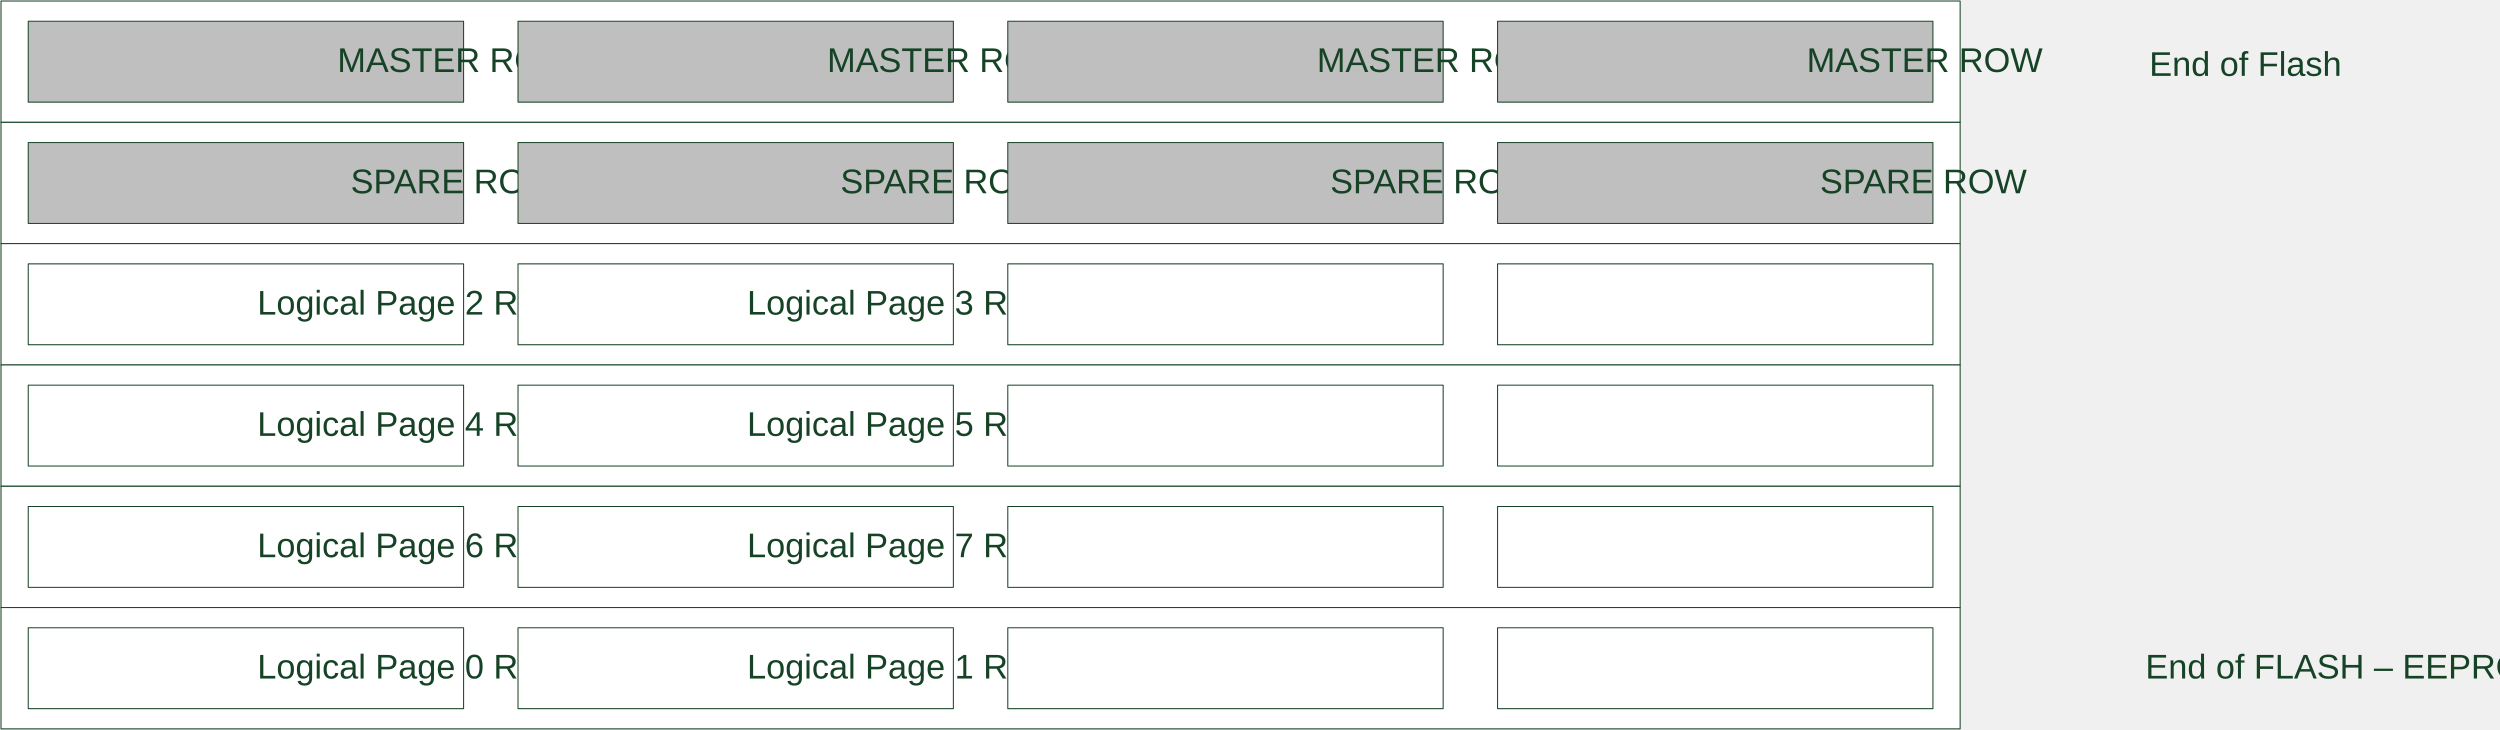
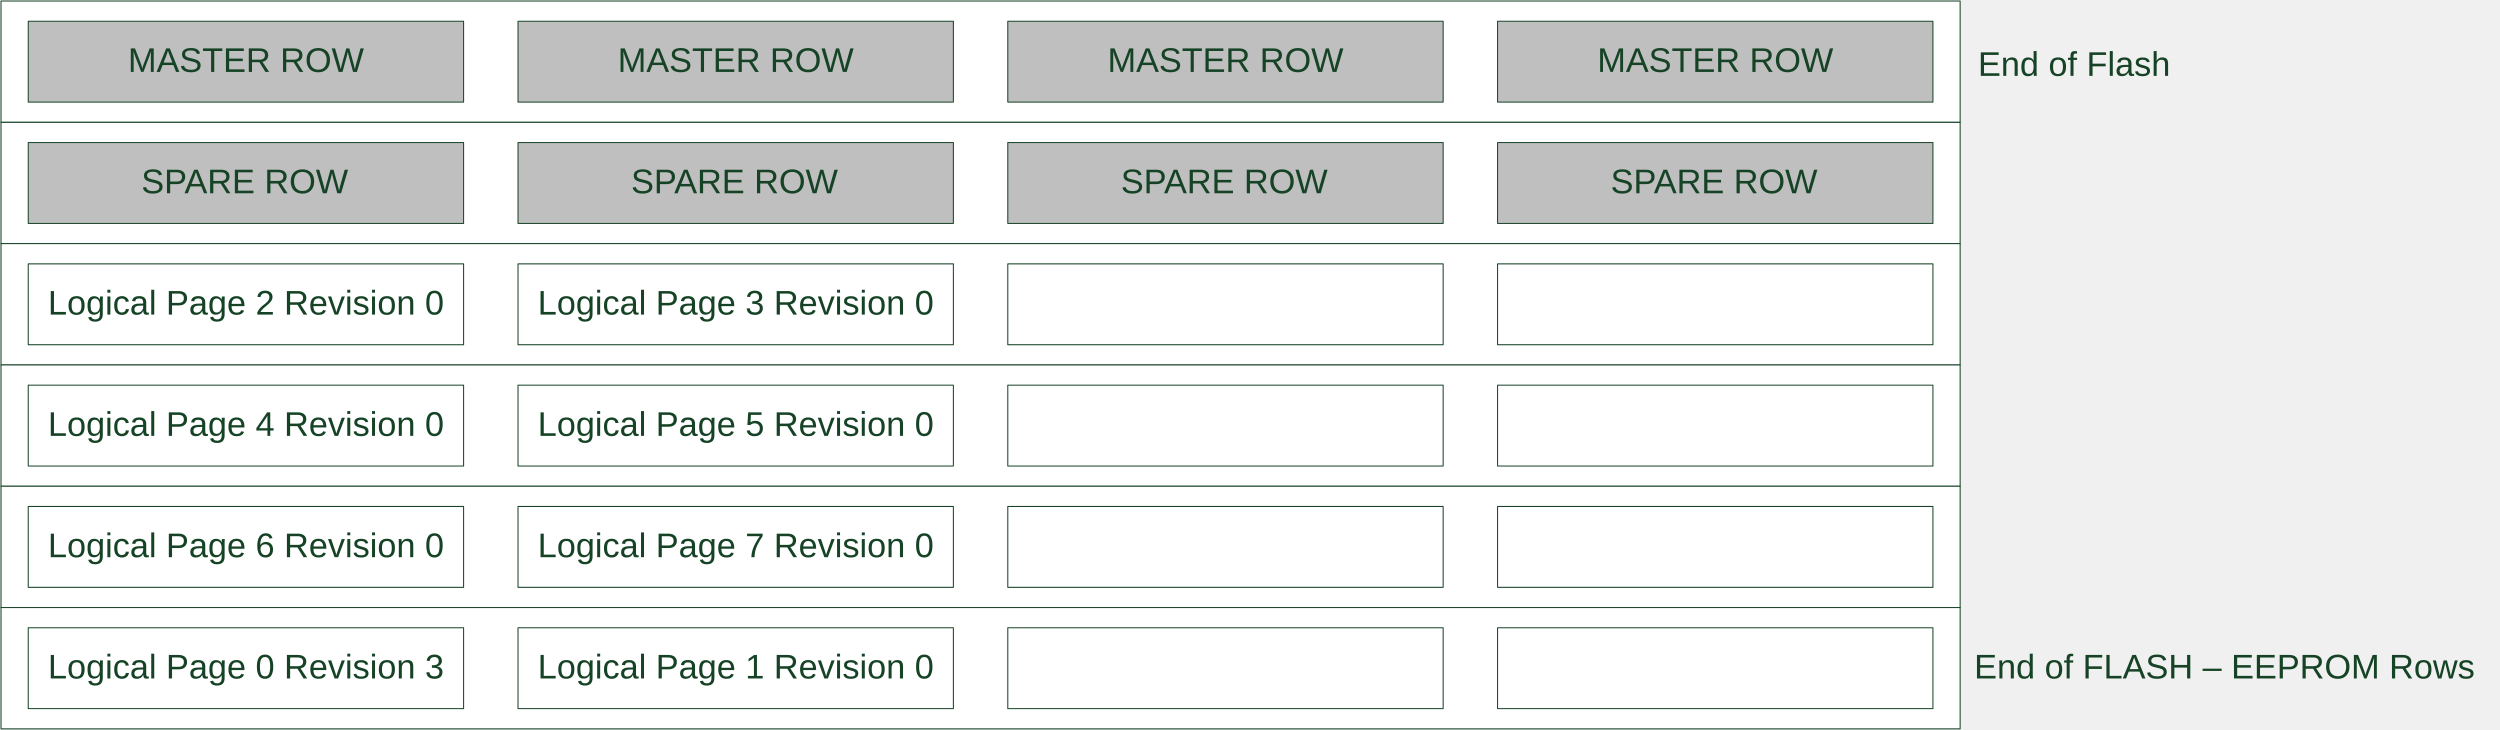
- <svg xmlns="http://www.w3.org/2000/svg" xmlns:ns1="http://schemas.microsoft.com/visio/2003/SVGExtensions/" width="8.114in" height="2.369in" viewBox="0 0 584.188 170.559" xml:space="preserve" color-interpolation-filters="sRGB" class="st5">
-   <ns1:documentProperties ns1:langID="1033" ns1:metric="true" ns1:viewMarkup="false" />
-   <style type="text/css">
- 	
- 		.st1 {fill:#ffffff;stroke:#164326;stroke-linecap:round;stroke-linejoin:round;stroke-width:0.24}
- 		.st2 {fill:#bfbfbf;stroke:#164326;stroke-linecap:round;stroke-linejoin:round;stroke-width:0.24}
- 		.st3 {fill:#164326;font-family:Arial;font-size:0.667em}
- 		.st4 {fill:none;stroke:none;stroke-linecap:round;stroke-linejoin:round;stroke-width:0.72}
- 		.st5 {fill:none;fill-rule:evenodd;font-size:12;overflow:visible;stroke-linecap:square;stroke-miterlimit:3}
- 	
- 	</style>
-   <g ns1:mID="0" ns1:index="1" ns1:groupContext="foregroundPage">
-     <ns1:pageProperties ns1:drawingScale="0.0393701" ns1:pageScale="0.0393701" ns1:drawingUnits="24" ns1:shadowOffsetX="8.50394" ns1:shadowOffsetY="-8.50394" />
-     <g id="group6-1" transform="translate(0.24,-141.972)" ns1:mID="6" ns1:groupContext="group">
-       <g id="shape5-2" ns1:mID="5" ns1:groupContext="shape">
-         <ns1:userDefs>
-           <ns1:ud ns1:nameU="visVersion" ns1:val="VT0(12):26" />
-         </ns1:userDefs>
-         <rect x="0" y="142.212" width="457.795" height="28.346" class="st1" />
+ <svg xmlns="http://www.w3.org/2000/svg" width="778.918" height="227.412" class="st5" color-interpolation-filters="sRGB" viewBox="0 0 584.188 170.559" xml:space="preserve">
+   <style type="text/css">.st1,.st2{fill:#fff;stroke:#164326;stroke-linecap:round;stroke-linejoin:round;stroke-width:.24}.st2{fill:#bfbfbf}.st3{fill:#164326;font-family:Arial;font-size:.667em}.st4{fill:none;stroke:none;stroke-linecap:round;stroke-linejoin:round;stroke-width:.72}.st5{fill:none;fill-rule:evenodd;font-size:12;overflow:visible;stroke-linecap:square;stroke-miterlimit:3}</style>
+   <g>
+     <g id="group6-1" transform="translate(0.24,-141.972)">
+       <g id="shape5-2">
+         <rect width="457.795" height="28.346" x="0" y="142.212" class="st1" />
      </g>
-       <g id="shape1-4" ns1:mID="1" ns1:groupContext="shape" transform="translate(6.35827,-4.72441)">
-         <ns1:userDefs>
-           <ns1:ud ns1:nameU="visVersion" ns1:val="VT0(12):26" />
-         </ns1:userDefs>
-         <ns1:textBlock ns1:margins="rect(4,4,4,4)" ns1:tabSpace="42.5197" />
-         <ns1:textRect cx="50.866" cy="161.11" width="101.74" height="18.898" />
-         <rect x="0" y="151.661" width="101.732" height="18.898" class="st2" />
-         <text x="23.31" y="163.51" class="st3" ns1:langID="1033">
-           <ns1:paragraph ns1:horizAlign="1" />
-           <ns1:tabList />MASTER ROW</text>
+       <g id="shape1-4" transform="translate(6.35827,-4.72441)">
+         <rect width="101.732" height="18.898" x="0" y="151.661" class="st2" />
+         <text x="23.31" y="163.51" class="st3">MASTER ROW</text>
      </g>
-       <g id="shape2-7" ns1:mID="2" ns1:groupContext="shape" transform="translate(120.807,-4.72441)">
-         <ns1:userDefs>
-           <ns1:ud ns1:nameU="visVersion" ns1:val="VT0(12):26" />
-         </ns1:userDefs>
-         <ns1:textBlock ns1:margins="rect(4,4,4,4)" ns1:tabSpace="42.5197" />
-         <ns1:textRect cx="50.866" cy="161.11" width="101.74" height="18.898" />
-         <rect x="0" y="151.661" width="101.732" height="18.898" class="st2" />
-         <text x="23.31" y="163.51" class="st3" ns1:langID="1033">
-           <ns1:paragraph ns1:horizAlign="1" />
-           <ns1:tabList />MASTER ROW</text>
+       <g id="shape2-7" transform="translate(120.807,-4.72441)">
+         <rect width="101.732" height="18.898" x="0" y="151.661" class="st2" />
+         <text x="23.31" y="163.51" class="st3">MASTER ROW</text>
      </g>
-       <g id="shape3-10" ns1:mID="3" ns1:groupContext="shape" transform="translate(235.256,-4.72441)">
-         <ns1:userDefs>
-           <ns1:ud ns1:nameU="visVersion" ns1:val="VT0(12):26" />
-         </ns1:userDefs>
-         <ns1:textBlock ns1:margins="rect(4,4,4,4)" ns1:tabSpace="42.5197" />
-         <ns1:textRect cx="50.866" cy="161.11" width="101.74" height="18.898" />
-         <rect x="0" y="151.661" width="101.732" height="18.898" class="st2" />
-         <text x="23.31" y="163.51" class="st3" ns1:langID="1033">
-           <ns1:paragraph ns1:horizAlign="1" />
-           <ns1:tabList />MASTER ROW</text>
+       <g id="shape3-10" transform="translate(235.256,-4.72441)">
+         <rect width="101.732" height="18.898" x="0" y="151.661" class="st2" />
+         <text x="23.31" y="163.51" class="st3">MASTER ROW</text>
      </g>
-       <g id="shape4-13" ns1:mID="4" ns1:groupContext="shape" transform="translate(349.705,-4.72441)">
-         <ns1:userDefs>
-           <ns1:ud ns1:nameU="visVersion" ns1:val="VT0(12):26" />
-         </ns1:userDefs>
-         <ns1:textBlock ns1:margins="rect(4,4,4,4)" ns1:tabSpace="42.5197" />
-         <ns1:textRect cx="50.866" cy="161.11" width="101.74" height="18.898" />
-         <rect x="0" y="151.661" width="101.732" height="18.898" class="st2" />
-         <text x="23.31" y="163.51" class="st3" ns1:langID="1033">
-           <ns1:paragraph ns1:horizAlign="1" />
-           <ns1:tabList />MASTER ROW</text>
+       <g id="shape4-13" transform="translate(349.705,-4.72441)">
+         <rect width="101.732" height="18.898" x="0" y="151.661" class="st2" />
+         <text x="23.31" y="163.51" class="st3">MASTER ROW</text>
      </g>
    </g>
-     <g id="group7-16" transform="translate(0.24,-113.626)" ns1:mID="7" ns1:groupContext="group">
-       <g id="shape8-17" ns1:mID="8" ns1:groupContext="shape">
-         <ns1:userDefs>
-           <ns1:ud ns1:nameU="visVersion" ns1:val="VT0(12):26" />
-         </ns1:userDefs>
-         <rect x="0" y="142.212" width="457.795" height="28.346" class="st1" />
+     <g id="group7-16" transform="translate(0.24,-113.626)">
+       <g id="shape8-17">
+         <rect width="457.795" height="28.346" x="0" y="142.212" class="st1" />
      </g>
-       <g id="shape9-19" ns1:mID="9" ns1:groupContext="shape" transform="translate(6.35827,-4.72441)">
-         <ns1:userDefs>
-           <ns1:ud ns1:nameU="visVersion" ns1:val="VT0(12):26" />
-         </ns1:userDefs>
-         <ns1:textBlock ns1:margins="rect(4,4,4,4)" ns1:tabSpace="42.5197" />
-         <ns1:textRect cx="50.866" cy="161.11" width="101.74" height="18.898" />
-         <rect x="0" y="151.661" width="101.732" height="18.898" class="st2" />
-         <text x="26.42" y="163.51" class="st3" ns1:langID="1033">
-           <ns1:paragraph ns1:horizAlign="1" />
-           <ns1:tabList />SPARE ROW</text>
+       <g id="shape9-19" transform="translate(6.35827,-4.72441)">
+         <rect width="101.732" height="18.898" x="0" y="151.661" class="st2" />
+         <text x="26.42" y="163.51" class="st3">SPARE ROW</text>
      </g>
-       <g id="shape10-22" ns1:mID="10" ns1:groupContext="shape" transform="translate(120.807,-4.72441)">
-         <ns1:userDefs>
-           <ns1:ud ns1:nameU="visVersion" ns1:val="VT0(12):26" />
-         </ns1:userDefs>
-         <ns1:textBlock ns1:margins="rect(4,4,4,4)" ns1:tabSpace="42.5197" />
-         <ns1:textRect cx="50.866" cy="161.11" width="101.74" height="18.898" />
-         <rect x="0" y="151.661" width="101.732" height="18.898" class="st2" />
-         <text x="26.42" y="163.51" class="st3" ns1:langID="1033">
-           <ns1:paragraph ns1:horizAlign="1" />
-           <ns1:tabList />SPARE ROW</text>
+       <g id="shape10-22" transform="translate(120.807,-4.72441)">
+         <rect width="101.732" height="18.898" x="0" y="151.661" class="st2" />
+         <text x="26.42" y="163.51" class="st3">SPARE ROW</text>
      </g>
-       <g id="shape11-25" ns1:mID="11" ns1:groupContext="shape" transform="translate(235.256,-4.72441)">
-         <ns1:userDefs>
-           <ns1:ud ns1:nameU="visVersion" ns1:val="VT0(12):26" />
-         </ns1:userDefs>
-         <ns1:textBlock ns1:margins="rect(4,4,4,4)" ns1:tabSpace="42.5197" />
-         <ns1:textRect cx="50.866" cy="161.11" width="101.74" height="18.898" />
-         <rect x="0" y="151.661" width="101.732" height="18.898" class="st2" />
-         <text x="26.42" y="163.51" class="st3" ns1:langID="1033">
-           <ns1:paragraph ns1:horizAlign="1" />
-           <ns1:tabList />SPARE ROW</text>
+       <g id="shape11-25" transform="translate(235.256,-4.72441)">
+         <rect width="101.732" height="18.898" x="0" y="151.661" class="st2" />
+         <text x="26.42" y="163.51" class="st3">SPARE ROW</text>
      </g>
-       <g id="shape12-28" ns1:mID="12" ns1:groupContext="shape" transform="translate(349.705,-4.72441)">
-         <ns1:userDefs>
-           <ns1:ud ns1:nameU="visVersion" ns1:val="VT0(12):26" />
-         </ns1:userDefs>
-         <ns1:textBlock ns1:margins="rect(4,4,4,4)" ns1:tabSpace="42.5197" />
-         <ns1:textRect cx="50.866" cy="161.11" width="101.74" height="18.898" />
-         <rect x="0" y="151.661" width="101.732" height="18.898" class="st2" />
-         <text x="26.42" y="163.51" class="st3" ns1:langID="1033">
-           <ns1:paragraph ns1:horizAlign="1" />
-           <ns1:tabList />SPARE ROW</text>
+       <g id="shape12-28" transform="translate(349.705,-4.72441)">
+         <rect width="101.732" height="18.898" x="0" y="151.661" class="st2" />
+         <text x="26.42" y="163.51" class="st3">SPARE ROW</text>
      </g>
    </g>
-     <g id="group13-31" transform="translate(0.24,-85.2794)" ns1:mID="13" ns1:groupContext="group">
-       <g id="shape14-32" ns1:mID="14" ns1:groupContext="shape">
-         <ns1:userDefs>
-           <ns1:ud ns1:nameU="visVersion" ns1:val="VT0(12):26" />
-         </ns1:userDefs>
-         <rect x="0" y="142.212" width="457.795" height="28.346" class="st1" />
+     <g id="group13-31" transform="translate(0.24,-85.2794)">
+       <g id="shape14-32">
+         <rect width="457.795" height="28.346" x="0" y="142.212" class="st1" />
      </g>
-       <g id="shape15-34" ns1:mID="15" ns1:groupContext="shape" transform="translate(6.35827,-4.72441)">
-         <ns1:userDefs>
-           <ns1:ud ns1:nameU="visVersion" ns1:val="VT0(12):26" />
-         </ns1:userDefs>
-         <ns1:textBlock ns1:margins="rect(4,4,4,4)" ns1:tabSpace="42.5197" />
-         <ns1:textRect cx="50.866" cy="161.11" width="101.74" height="18.898" />
-         <rect x="0" y="151.661" width="101.732" height="18.898" class="st1" />
-         <text x="4.61" y="163.51" class="st3" ns1:langID="1033">
-           <ns1:paragraph ns1:horizAlign="1" />
-           <ns1:tabList />Logical Page 2 Revision 0</text>
+       <g id="shape15-34" transform="translate(6.35827,-4.72441)">
+         <rect width="101.732" height="18.898" x="0" y="151.661" class="st1" />
+         <text x="4.61" y="163.51" class="st3">Logical Page 2 Revision 0</text>
      </g>
-       <g id="shape16-37" ns1:mID="16" ns1:groupContext="shape" transform="translate(120.807,-4.72441)">
-         <ns1:userDefs>
-           <ns1:ud ns1:nameU="visVersion" ns1:val="VT0(12):26" />
-         </ns1:userDefs>
-         <ns1:textBlock ns1:margins="rect(4,4,4,4)" ns1:tabSpace="42.5197" />
-         <ns1:textRect cx="50.866" cy="161.11" width="101.74" height="18.898" />
-         <rect x="0" y="151.661" width="101.732" height="18.898" class="st1" />
-         <text x="4.61" y="163.51" class="st3" ns1:langID="1033">
-           <ns1:paragraph ns1:horizAlign="1" />
-           <ns1:tabList />Logical Page 3 Revision 0</text>
+       <g id="shape16-37" transform="translate(120.807,-4.72441)">
+         <rect width="101.732" height="18.898" x="0" y="151.661" class="st1" />
+         <text x="4.61" y="163.51" class="st3">Logical Page 3 Revision 0</text>
      </g>
-       <g id="shape17-40" ns1:mID="17" ns1:groupContext="shape" transform="translate(235.256,-4.72441)">
-         <ns1:userDefs>
-           <ns1:ud ns1:nameU="visVersion" ns1:val="VT0(12):26" />
-         </ns1:userDefs>
-         <rect x="0" y="151.661" width="101.732" height="18.898" class="st1" />
+       <g id="shape17-40" transform="translate(235.256,-4.72441)">
+         <rect width="101.732" height="18.898" x="0" y="151.661" class="st1" />
      </g>
-       <g id="shape18-42" ns1:mID="18" ns1:groupContext="shape" transform="translate(349.705,-4.72441)">
-         <ns1:userDefs>
-           <ns1:ud ns1:nameU="visVersion" ns1:val="VT0(12):26" />
-         </ns1:userDefs>
-         <rect x="0" y="151.661" width="101.732" height="18.898" class="st1" />
+       <g id="shape18-42" transform="translate(349.705,-4.72441)">
+         <rect width="101.732" height="18.898" x="0" y="151.661" class="st1" />
      </g>
    </g>
-     <g id="group19-44" transform="translate(0.24,-56.9329)" ns1:mID="19" ns1:groupContext="group">
-       <g id="shape20-45" ns1:mID="20" ns1:groupContext="shape">
-         <ns1:userDefs>
-           <ns1:ud ns1:nameU="visVersion" ns1:val="VT0(12):26" />
-         </ns1:userDefs>
-         <rect x="0" y="142.212" width="457.795" height="28.346" class="st1" />
+     <g id="group19-44" transform="translate(0.24,-56.9329)">
+       <g id="shape20-45">
+         <rect width="457.795" height="28.346" x="0" y="142.212" class="st1" />
      </g>
-       <g id="shape21-47" ns1:mID="21" ns1:groupContext="shape" transform="translate(6.35827,-4.72441)">
-         <ns1:userDefs>
-           <ns1:ud ns1:nameU="visVersion" ns1:val="VT0(12):26" />
-         </ns1:userDefs>
-         <ns1:textBlock ns1:margins="rect(4,4,4,4)" ns1:tabSpace="42.5197" />
-         <ns1:textRect cx="50.866" cy="161.11" width="101.74" height="18.898" />
-         <rect x="0" y="151.661" width="101.732" height="18.898" class="st1" />
-         <text x="4.61" y="163.51" class="st3" ns1:langID="1033">
-           <ns1:paragraph ns1:horizAlign="1" />
-           <ns1:tabList />Logical Page 4 Revision 0</text>
+       <g id="shape21-47" transform="translate(6.35827,-4.72441)">
+         <rect width="101.732" height="18.898" x="0" y="151.661" class="st1" />
+         <text x="4.61" y="163.51" class="st3">Logical Page 4 Revision 0</text>
      </g>
-       <g id="shape22-50" ns1:mID="22" ns1:groupContext="shape" transform="translate(120.807,-4.72441)">
-         <ns1:userDefs>
-           <ns1:ud ns1:nameU="visVersion" ns1:val="VT0(12):26" />
-         </ns1:userDefs>
-         <ns1:textBlock ns1:margins="rect(4,4,4,4)" ns1:tabSpace="42.5197" />
-         <ns1:textRect cx="50.866" cy="161.11" width="101.74" height="18.898" />
-         <rect x="0" y="151.661" width="101.732" height="18.898" class="st1" />
-         <text x="4.61" y="163.51" class="st3" ns1:langID="1033">
-           <ns1:paragraph ns1:horizAlign="1" />
-           <ns1:tabList />Logical Page 5 Revision 0</text>
+       <g id="shape22-50" transform="translate(120.807,-4.72441)">
+         <rect width="101.732" height="18.898" x="0" y="151.661" class="st1" />
+         <text x="4.61" y="163.51" class="st3">Logical Page 5 Revision 0</text>
      </g>
-       <g id="shape23-53" ns1:mID="23" ns1:groupContext="shape" transform="translate(235.256,-4.72441)">
-         <ns1:userDefs>
-           <ns1:ud ns1:nameU="visVersion" ns1:val="VT0(12):26" />
-         </ns1:userDefs>
-         <rect x="0" y="151.661" width="101.732" height="18.898" class="st1" />
+       <g id="shape23-53" transform="translate(235.256,-4.72441)">
+         <rect width="101.732" height="18.898" x="0" y="151.661" class="st1" />
      </g>
-       <g id="shape24-55" ns1:mID="24" ns1:groupContext="shape" transform="translate(349.705,-4.72441)">
-         <ns1:userDefs>
-           <ns1:ud ns1:nameU="visVersion" ns1:val="VT0(12):26" />
-         </ns1:userDefs>
-         <rect x="0" y="151.661" width="101.732" height="18.898" class="st1" />
+       <g id="shape24-55" transform="translate(349.705,-4.72441)">
+         <rect width="101.732" height="18.898" x="0" y="151.661" class="st1" />
      </g>
    </g>
-     <g id="group25-57" transform="translate(0.24,-28.5865)" ns1:mID="25" ns1:groupContext="group">
-       <g id="shape26-58" ns1:mID="26" ns1:groupContext="shape">
-         <ns1:userDefs>
-           <ns1:ud ns1:nameU="visVersion" ns1:val="VT0(12):26" />
-         </ns1:userDefs>
-         <rect x="0" y="142.212" width="457.795" height="28.346" class="st1" />
+     <g id="group25-57" transform="translate(0.24,-28.5865)">
+       <g id="shape26-58">
+         <rect width="457.795" height="28.346" x="0" y="142.212" class="st1" />
      </g>
-       <g id="shape27-60" ns1:mID="27" ns1:groupContext="shape" transform="translate(6.35827,-4.72441)">
-         <ns1:userDefs>
-           <ns1:ud ns1:nameU="visVersion" ns1:val="VT0(12):26" />
-         </ns1:userDefs>
-         <ns1:textBlock ns1:margins="rect(4,4,4,4)" ns1:tabSpace="42.5197" />
-         <ns1:textRect cx="50.866" cy="161.11" width="101.74" height="18.898" />
-         <rect x="0" y="151.661" width="101.732" height="18.898" class="st1" />
-         <text x="4.61" y="163.51" class="st3" ns1:langID="1033">
-           <ns1:paragraph ns1:horizAlign="1" />
-           <ns1:tabList />Logical Page 6 Revision 0</text>
+       <g id="shape27-60" transform="translate(6.35827,-4.72441)">
+         <rect width="101.732" height="18.898" x="0" y="151.661" class="st1" />
+         <text x="4.61" y="163.51" class="st3">Logical Page 6 Revision 0</text>
      </g>
-       <g id="shape28-63" ns1:mID="28" ns1:groupContext="shape" transform="translate(120.807,-4.72441)">
-         <ns1:userDefs>
-           <ns1:ud ns1:nameU="visVersion" ns1:val="VT0(12):26" />
-         </ns1:userDefs>
-         <ns1:textBlock ns1:margins="rect(4,4,4,4)" ns1:tabSpace="42.5197" />
-         <ns1:textRect cx="50.866" cy="161.11" width="101.74" height="18.898" />
-         <rect x="0" y="151.661" width="101.732" height="18.898" class="st1" />
-         <text x="4.61" y="163.51" class="st3" ns1:langID="1033">
-           <ns1:paragraph ns1:horizAlign="1" />
-           <ns1:tabList />Logical Page 7 Revision 0</text>
+       <g id="shape28-63" transform="translate(120.807,-4.72441)">
+         <rect width="101.732" height="18.898" x="0" y="151.661" class="st1" />
+         <text x="4.61" y="163.51" class="st3">Logical Page 7 Revision 0</text>
      </g>
-       <g id="shape29-66" ns1:mID="29" ns1:groupContext="shape" transform="translate(235.256,-4.72441)">
-         <ns1:userDefs>
-           <ns1:ud ns1:nameU="visVersion" ns1:val="VT0(12):26" />
-         </ns1:userDefs>
-         <rect x="0" y="151.661" width="101.732" height="18.898" class="st1" />
+       <g id="shape29-66" transform="translate(235.256,-4.72441)">
+         <rect width="101.732" height="18.898" x="0" y="151.661" class="st1" />
      </g>
-       <g id="shape30-68" ns1:mID="30" ns1:groupContext="shape" transform="translate(349.705,-4.72441)">
-         <ns1:userDefs>
-           <ns1:ud ns1:nameU="visVersion" ns1:val="VT0(12):26" />
-         </ns1:userDefs>
-         <rect x="0" y="151.661" width="101.732" height="18.898" class="st1" />
+       <g id="shape30-68" transform="translate(349.705,-4.72441)">
+         <rect width="101.732" height="18.898" x="0" y="151.661" class="st1" />
      </g>
    </g>
-     <g id="group31-70" transform="translate(0.24,-0.24)" ns1:mID="31" ns1:groupContext="group">
-       <g id="shape32-71" ns1:mID="32" ns1:groupContext="shape">
-         <ns1:userDefs>
-           <ns1:ud ns1:nameU="visVersion" ns1:val="VT0(12):26" />
-         </ns1:userDefs>
-         <rect x="0" y="142.212" width="457.795" height="28.346" class="st1" />
+     <g id="group31-70" transform="translate(0.24,-0.24)">
+       <g id="shape32-71">
+         <rect width="457.795" height="28.346" x="0" y="142.212" class="st1" />
      </g>
-       <g id="shape33-73" ns1:mID="33" ns1:groupContext="shape" transform="translate(6.35827,-4.72441)">
-         <ns1:userDefs>
-           <ns1:ud ns1:nameU="visVersion" ns1:val="VT0(12):26" />
-         </ns1:userDefs>
-         <ns1:textBlock ns1:margins="rect(4,4,4,4)" ns1:tabSpace="42.5197" />
-         <ns1:textRect cx="50.866" cy="161.11" width="101.74" height="18.898" />
-         <rect x="0" y="151.661" width="101.732" height="18.898" class="st1" />
-         <text x="4.61" y="163.51" class="st3" ns1:langID="1033">
-           <ns1:paragraph ns1:horizAlign="1" />
-           <ns1:tabList />Logical Page 0 Revision 3</text>
+       <g id="shape33-73" transform="translate(6.35827,-4.72441)">
+         <rect width="101.732" height="18.898" x="0" y="151.661" class="st1" />
+         <text x="4.61" y="163.51" class="st3">Logical Page 0 Revision 3</text>
      </g>
-       <g id="shape34-76" ns1:mID="34" ns1:groupContext="shape" transform="translate(120.807,-4.72441)">
-         <ns1:userDefs>
-           <ns1:ud ns1:nameU="visVersion" ns1:val="VT0(12):26" />
-         </ns1:userDefs>
-         <ns1:textBlock ns1:margins="rect(4,4,4,4)" ns1:tabSpace="42.5197" />
-         <ns1:textRect cx="50.866" cy="161.11" width="101.74" height="18.898" />
-         <rect x="0" y="151.661" width="101.732" height="18.898" class="st1" />
-         <text x="4.61" y="163.51" class="st3" ns1:langID="1033">
-           <ns1:paragraph ns1:horizAlign="1" />
-           <ns1:tabList />Logical Page 1 Revision 0</text>
+       <g id="shape34-76" transform="translate(120.807,-4.72441)">
+         <rect width="101.732" height="18.898" x="0" y="151.661" class="st1" />
+         <text x="4.61" y="163.51" class="st3">Logical Page 1 Revision 0</text>
      </g>
-       <g id="shape35-79" ns1:mID="35" ns1:groupContext="shape" transform="translate(235.256,-4.72441)">
-         <ns1:userDefs>
-           <ns1:ud ns1:nameU="visVersion" ns1:val="VT0(12):26" />
-         </ns1:userDefs>
-         <rect x="0" y="151.661" width="101.732" height="18.898" class="st1" />
+       <g id="shape35-79" transform="translate(235.256,-4.72441)">
+         <rect width="101.732" height="18.898" x="0" y="151.661" class="st1" />
      </g>
-       <g id="shape36-81" ns1:mID="36" ns1:groupContext="shape" transform="translate(349.705,-4.72441)">
-         <ns1:userDefs>
-           <ns1:ud ns1:nameU="visVersion" ns1:val="VT0(12):26" />
-         </ns1:userDefs>
-         <rect x="0" y="151.661" width="101.732" height="18.898" class="st1" />
+       <g id="shape36-81" transform="translate(349.705,-4.72441)">
+         <rect width="101.732" height="18.898" x="0" y="151.661" class="st1" />
      </g>
    </g>
-     <g id="shape37-83" ns1:mID="37" ns1:groupContext="shape" transform="translate(458.209,-147.232)">
-       <ns1:textBlock ns1:margins="rect(4,4,4,4)" ns1:tabSpace="42.5197" />
-       <ns1:textRect cx="62.63" cy="162.559" width="125.26" height="16" />
-       <rect x="0" y="154.559" width="125.26" height="16" class="st4" />
-       <text x="4" y="164.96" class="st3" ns1:langID="1033">
-         <ns1:paragraph />
-         <ns1:tabList />End of Flash</text>
+     <g id="shape37-83" transform="translate(458.209,-147.232)">
+       <rect width="125.26" height="16" x="0" y="154.559" class="st4" />
+       <text x="4" y="164.96" class="st3">End of Flash</text>
    </g>
-     <g id="shape38-86" ns1:mID="38" ns1:groupContext="shape" transform="translate(457.311,-6.41323)">
-       <ns1:textBlock ns1:margins="rect(4,4,4,4)" ns1:tabSpace="42.5197" />
-       <ns1:textRect cx="63.079" cy="162.559" width="126.16" height="16" />
-       <rect x="0" y="154.559" width="126.157" height="16" class="st4" />
-       <text x="4" y="164.96" class="st3" ns1:langID="1033">
-         <ns1:paragraph />
-         <ns1:tabList />End of FLASH – EEPROM Rows</text>
+     <g id="shape38-86" transform="translate(457.311,-6.41323)">
+       <rect width="126.157" height="16" x="0" y="154.559" class="st4" />
+       <text x="4" y="164.96" class="st3">End of FLASH – EEPROM Rows</text>
    </g>
  </g>
</svg>
